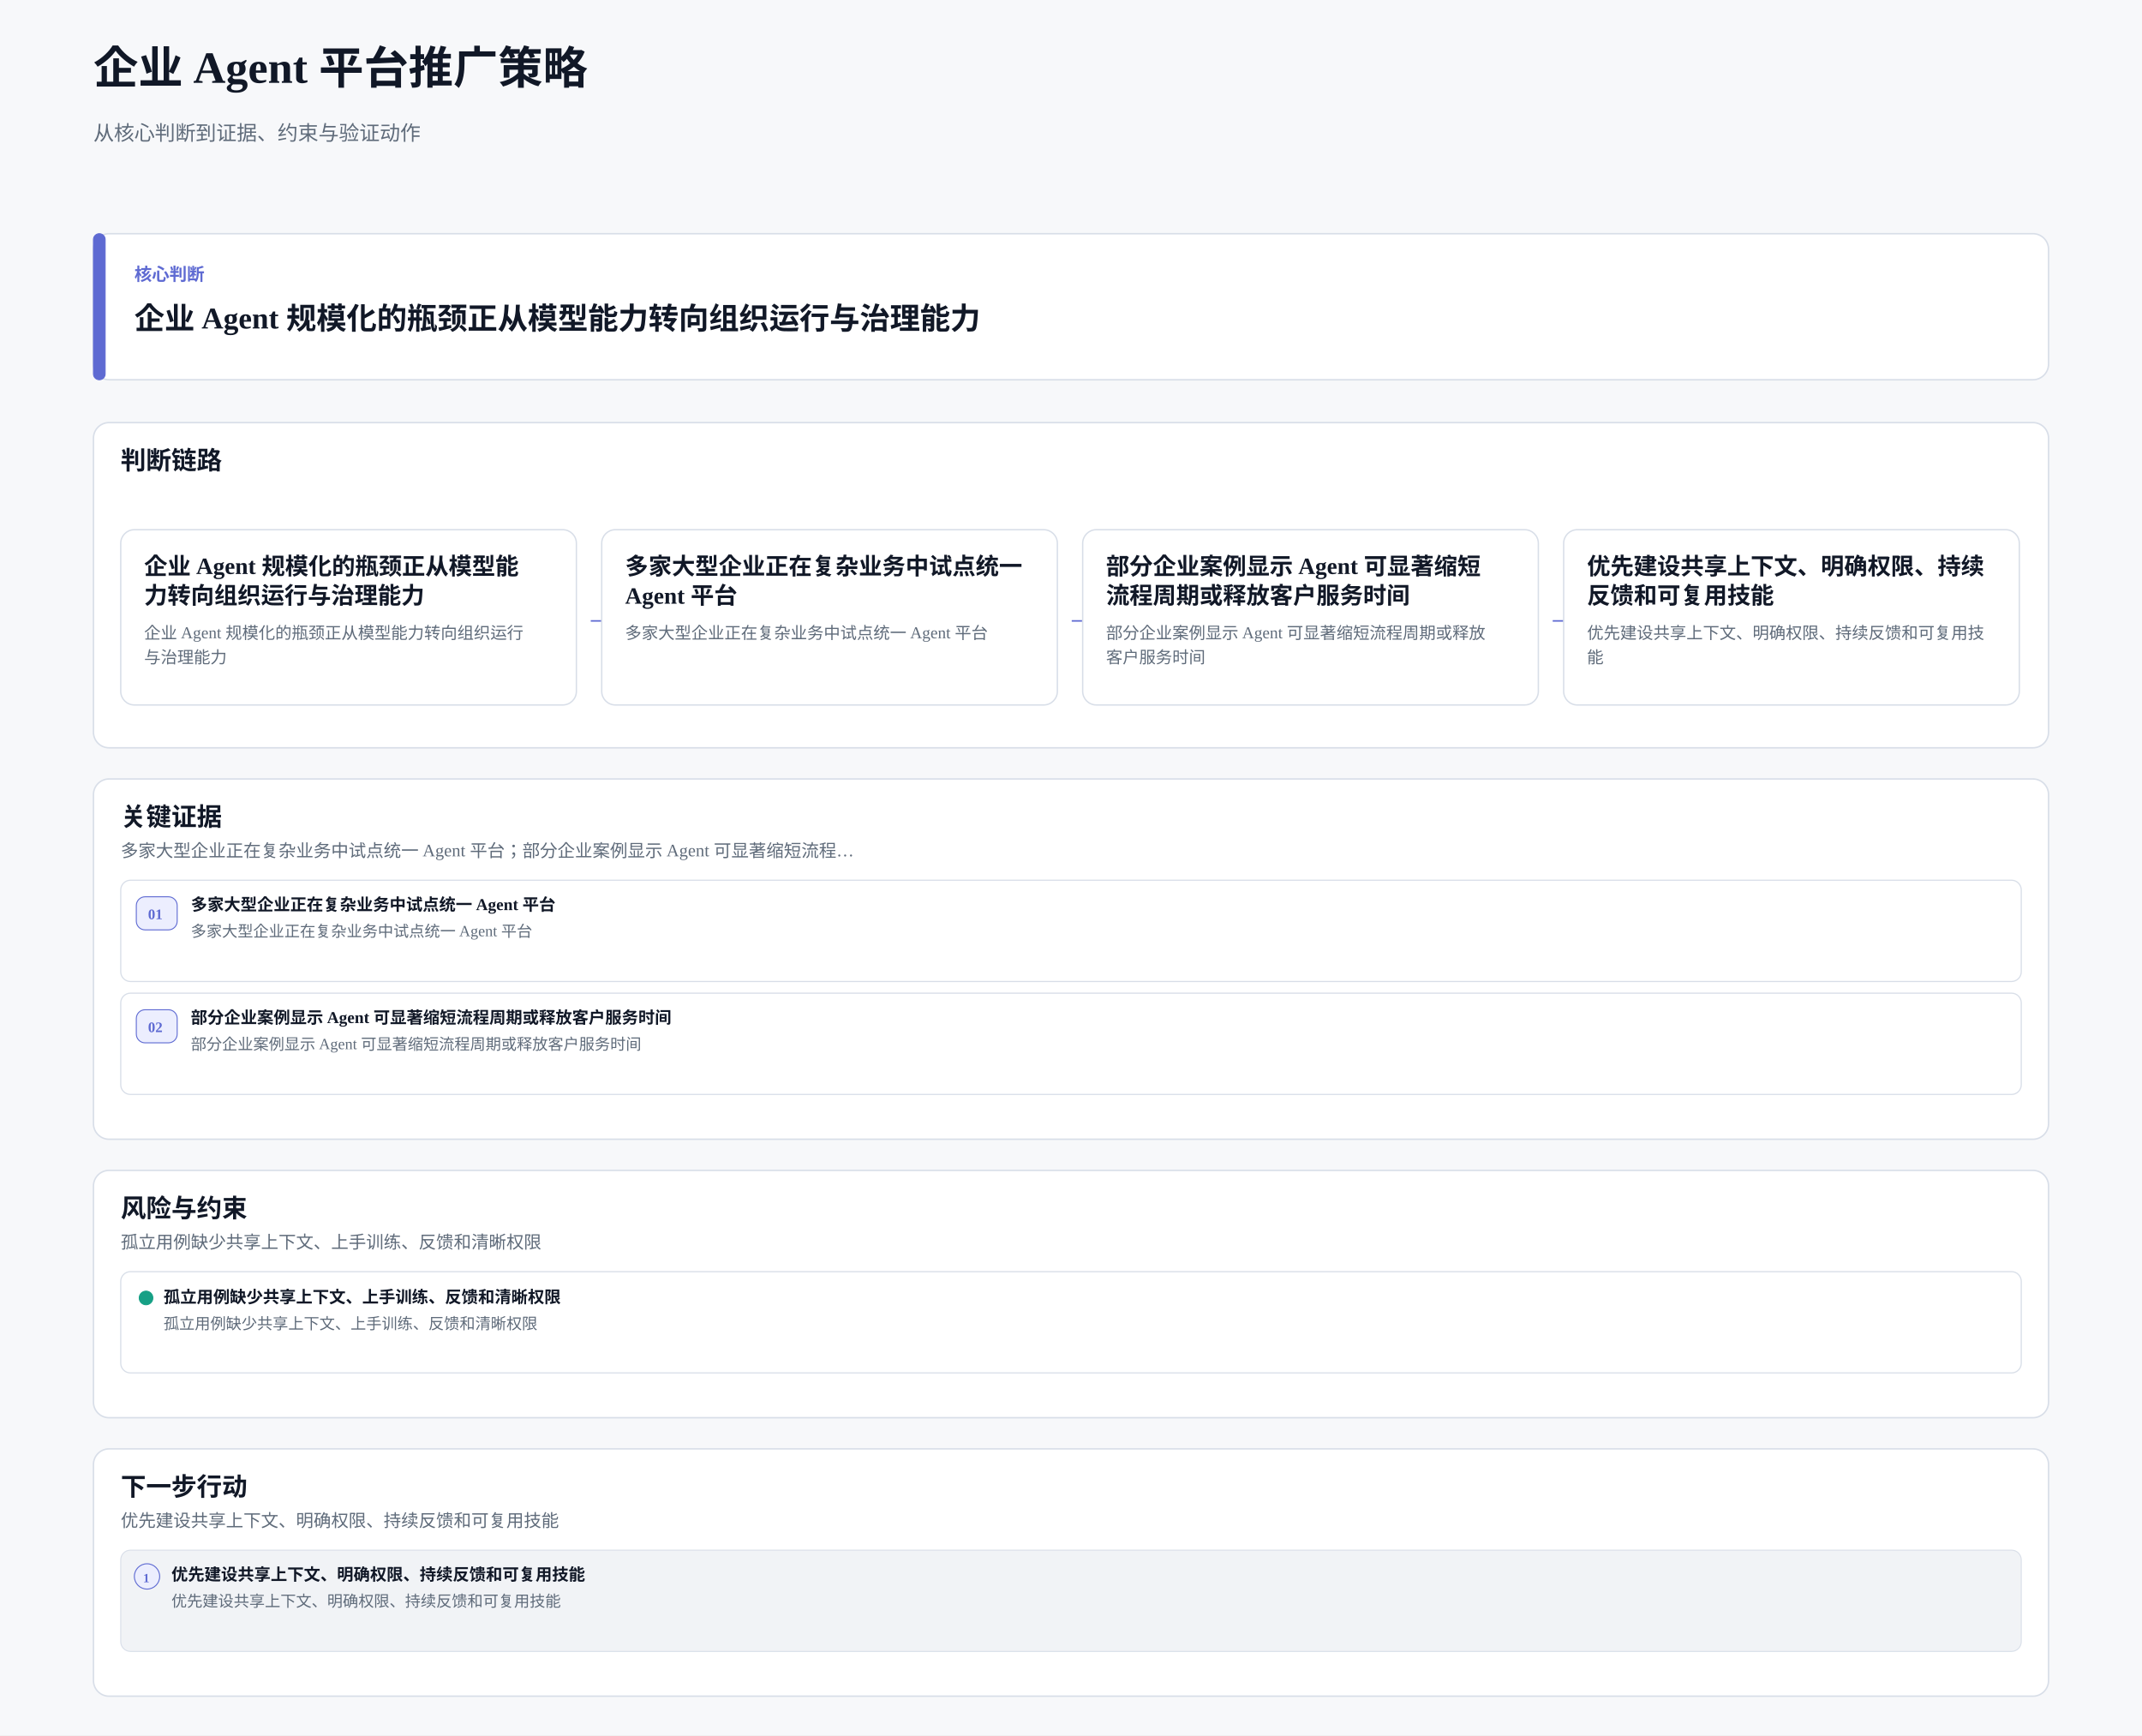
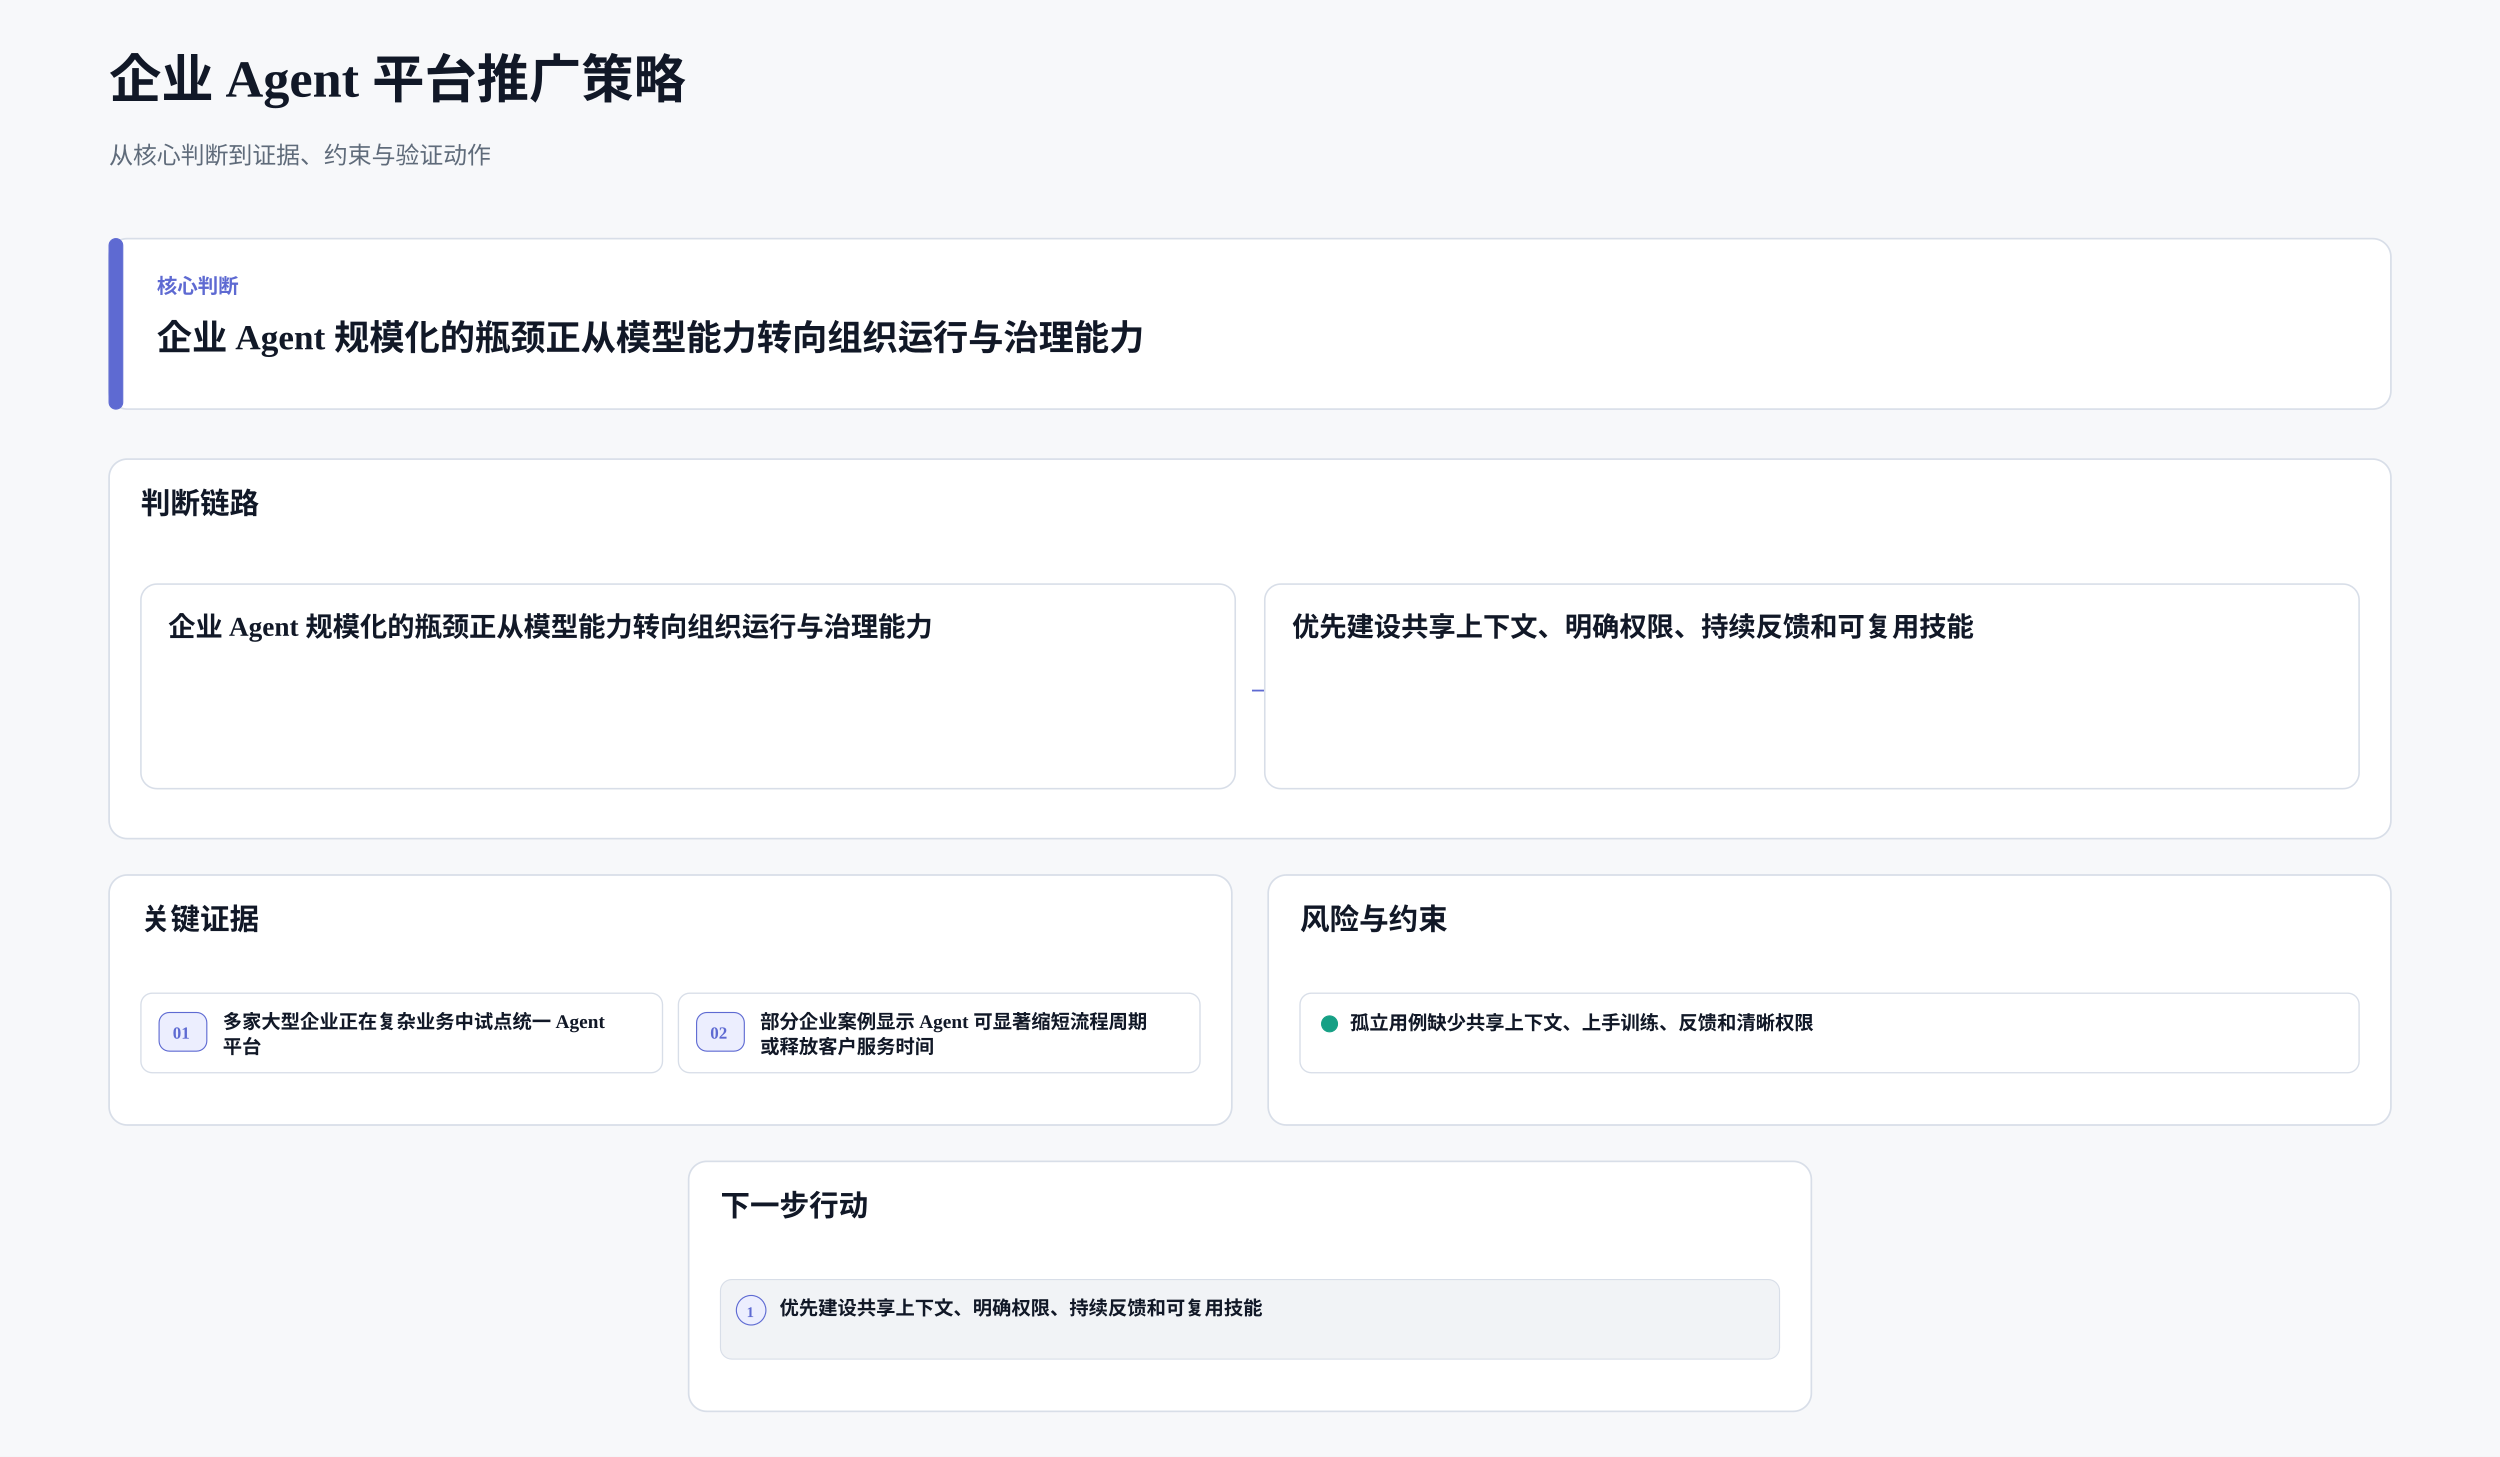
- <svg xmlns="http://www.w3.org/2000/svg" width="2200" height="1782" viewBox="0 0 2200 1782" data-layout-engine="v4" data-expression-mode="narrative-map">
-   <rect x="0" y="0" width="2200" height="1782" rx="0" fill="#F7F8FA" stroke="#F7F8FA" stroke-width="0" />
+ <svg xmlns="http://www.w3.org/2000/svg" width="2200" height="1282" viewBox="0 0 2200 1282" data-layout-engine="v4" data-layout="expression-canvas" data-pipeline-version="4.4" data-expression-mode="narrative-map" data-page-skeleton="left-right-argument">
+   <rect x="0" y="0" width="2200" height="1282" rx="0" fill="#F7F8FA" stroke="#F7F8FA" stroke-width="0" />
  <g>
-     <g data-v43-block="title" data-block-type="title" data-x="96" data-y="40" data-width="2008" data-height="200" data-column="full">
+     <g data-v43-block="title" data-block-type="title" data-x="96" data-y="40" data-width="2008" data-height="170" data-column="full">
      <text x="96" y="86" font-size="46" fill="#111827" font-weight="700">
        <tspan x="96" dy="0">企业 Agent 平台推广策略</tspan>
      </text>
      <text x="96" y="144" font-size="21" fill="#5F6B7A" font-weight="500">
        <tspan x="96" dy="0">从核心判断到证据、约束与验证动作</tspan>
      </text>
    </g>
-     <g data-v43-block="statement" data-block-type="statement" data-x="96" data-y="240" data-width="2008" data-height="150" data-column="full">
-       <rect x="96" y="240" width="2008" height="150" rx="16" fill="#FFFFFF" stroke="#D8DEE8" stroke-width="1.5" />
-       <rect x="96" y="240" width="12" height="150" rx="6" fill="#5E6AD2" stroke="#5E6AD2" stroke-width="1" />
-       <text x="138" y="288" font-size="18" fill="#5E6AD2" font-weight="700">
+     <g data-v43-block="statement" data-block-type="statement" data-x="96" data-y="210" data-width="2008" data-height="150" data-column="full">
+       <rect x="96" y="210" width="2008" height="150" rx="16" fill="#FFFFFF" stroke="#D8DEE8" stroke-width="1.5" />
+       <rect x="96" y="210" width="12" height="150" rx="6" fill="#5E6AD2" stroke="#5E6AD2" stroke-width="1" />
+       <text x="138" y="258" font-size="18" fill="#5E6AD2" font-weight="700">
        <tspan x="138" dy="0">核心判断</tspan>
      </text>
-       <text x="138" y="338" font-size="31" fill="#111827" font-weight="700">
+       <text x="138" y="308" font-size="31" fill="#111827" font-weight="700">
        <tspan x="138" dy="0">企业 Agent 规模化的瓶颈正从模型能力转向组织运行与治理能力</tspan>
      </text>
    </g>
-     <g data-v43-block="narrative-chain-1" data-block-type="narrative-chain" data-x="96" data-y="434" data-width="2008" data-height="334" data-column="full" data-row="0" data-span="12" data-row-alignment="filled" data-offset-span="0" data-density="medium" data-preferred-width="2008" data-text-units="236" data-item-count="4" data-item-layout="rows" data-layout-reason="directional-reading">
-       <rect x="96" y="434" width="2008" height="334" rx="16" fill="#FFFFFF" stroke="#D8DEE8" stroke-width="1.5" data-v4-block-card="true" />
-       <text x="124" y="482" font-size="26" fill="#111827" font-weight="700">
+     <g data-v43-block="narrative-chain-1" data-block-type="narrative-chain" data-x="96" data-y="404" data-width="2008" data-height="334" data-column="full" data-row="0" data-span="12" data-row-alignment="filled" data-offset-span="0" data-density="medium" data-preferred-width="2008" data-text-units="61" data-item-count="2" data-item-layout="rows" data-layout-reason="directional-reading">
+       <rect x="96" y="404" width="2008" height="334" rx="16" fill="#FFFFFF" stroke="#D8DEE8" stroke-width="1.5" data-v4-block-card="true" />
+       <text x="124" y="452" font-size="26" fill="#111827" font-weight="700">
        <tspan x="124" dy="0">判断链路</tspan>
      </text>
-       <rect x="124" y="544" width="468" height="180" rx="14" fill="#FFFFFF" stroke="#D8DEE8" stroke-width="1.4" />
-       <text x="148" y="590" font-size="24" fill="#111827" font-weight="700">
-         <tspan x="148" dy="0">企业 Agent 规模化的瓶颈正从模型能</tspan>
-         <tspan x="148" dy="30">力转向组织运行与治理能力</tspan>
+       <rect x="124" y="514" width="963" height="180" rx="14" fill="#FFFFFF" stroke="#D8DEE8" stroke-width="1.4" />
+       <text x="148" y="560" font-size="24" fill="#111827" font-weight="700">
+         <tspan x="148" dy="0">企业 Agent 规模化的瓶颈正从模型能力转向组织运行与治理能力</tspan>
      </text>
-       <text x="148" y="656" font-size="17" fill="#5F6B7A" font-weight="500">
-         <tspan x="148" dy="0">企业 Agent 规模化的瓶颈正从模型能力转向组织运行</tspan>
-         <tspan x="148" dy="25">与治理能力</tspan>
+       <text x="1094" y="614" font-size="38" fill="#5E6AD2" font-weight="700">
+         <tspan x="1094" dy="0">→</tspan>
      </text>
-       <text x="599" y="644" font-size="38" fill="#5E6AD2" font-weight="700">
-         <tspan x="599" dy="0">→</tspan>
-       </text>
-       <rect x="618" y="544" width="468" height="180" rx="14" fill="#FFFFFF" stroke="#D8DEE8" stroke-width="1.4" />
-       <text x="642" y="590" font-size="24" fill="#111827" font-weight="700">
-         <tspan x="642" dy="0">多家大型企业正在复杂业务中试点统一</tspan>
-         <tspan x="642" dy="30">Agent 平台</tspan>
-       </text>
-       <text x="642" y="656" font-size="17" fill="#5F6B7A" font-weight="500">
-         <tspan x="642" dy="0">多家大型企业正在复杂业务中试点统一 Agent 平台</tspan>
-       </text>
-       <text x="1093" y="644" font-size="38" fill="#5E6AD2" font-weight="700">
-         <tspan x="1093" dy="0">→</tspan>
-       </text>
-       <rect x="1112" y="544" width="468" height="180" rx="14" fill="#FFFFFF" stroke="#D8DEE8" stroke-width="1.4" />
-       <text x="1136" y="590" font-size="24" fill="#111827" font-weight="700">
-         <tspan x="1136" dy="0">部分企业案例显示 Agent 可显著缩短</tspan>
-         <tspan x="1136" dy="30">流程周期或释放客户服务时间</tspan>
-       </text>
-       <text x="1136" y="656" font-size="17" fill="#5F6B7A" font-weight="500">
-         <tspan x="1136" dy="0">部分企业案例显示 Agent 可显著缩短流程周期或释放</tspan>
-         <tspan x="1136" dy="25">客户服务时间</tspan>
-       </text>
-       <text x="1587" y="644" font-size="38" fill="#5E6AD2" font-weight="700">
-         <tspan x="1587" dy="0">→</tspan>
-       </text>
-       <rect x="1606" y="544" width="468" height="180" rx="14" fill="#FFFFFF" stroke="#D8DEE8" stroke-width="1.4" />
-       <text x="1630" y="590" font-size="24" fill="#111827" font-weight="700">
-         <tspan x="1630" dy="0">优先建设共享上下文、明确权限、持续</tspan>
-         <tspan x="1630" dy="30">反馈和可复用技能</tspan>
-       </text>
-       <text x="1630" y="656" font-size="17" fill="#5F6B7A" font-weight="500">
-         <tspan x="1630" dy="0">优先建设共享上下文、明确权限、持续反馈和可复用技</tspan>
-         <tspan x="1630" dy="25">能</tspan>
+       <rect x="1113" y="514" width="963" height="180" rx="14" fill="#FFFFFF" stroke="#D8DEE8" stroke-width="1.4" />
+       <text x="1137" y="560" font-size="24" fill="#111827" font-weight="700">
+         <tspan x="1137" dy="0">优先建设共享上下文、明确权限、持续反馈和可复用技能</tspan>
      </text>
    </g>
-     <g data-v43-block="evidence-list-2" data-block-type="evidence-list" data-x="96" data-y="800" data-width="2008" data-height="370" data-column="full" data-component-variant="evidence-tiles" data-row="1" data-span="12" data-row-alignment="filled" data-offset-span="0" data-density="dense" data-preferred-width="2008" data-text-units="172" data-item-count="2" data-item-layout="rows" data-layout-reason="long-explanatory-items">
-       <rect x="96" y="800" width="2008" height="370" rx="16" fill="#FFFFFF" stroke="#D8DEE8" stroke-width="1.5" data-v4-block-card="true" />
-       <text x="124" y="848" font-size="26" fill="#111827" font-weight="700">
+     <g data-v43-block="evidence-list-2" data-block-type="evidence-list" data-x="96" data-y="770" data-width="988" data-height="220" data-column="left" data-component-variant="evidence-tiles" data-row="1" data-span="6" data-row-alignment="filled" data-offset-span="0" data-density="medium" data-preferred-width="988" data-text-units="63" data-item-count="2" data-item-layout="grid-2" data-layout-reason="left-right-argument-paired-region">
+       <rect x="96" y="770" width="988" height="220" rx="16" fill="#FFFFFF" stroke="#D8DEE8" stroke-width="1.5" data-v4-block-card="true" />
+       <text x="124" y="818" font-size="26" fill="#111827" font-weight="700">
        <tspan x="124" dy="0">关键证据</tspan>
      </text>
-       <text x="124" y="880" font-size="18" fill="#5F6B7A" font-weight="500">
-         <tspan x="124" dy="0">多家大型企业正在复杂业务中试点统一 Agent 平台；部分企业案例显示 Agent 可显著缩短流程…</tspan>
-       </text>
-       <rect x="124" y="904" width="1952" height="104" rx="10" fill="#FFFFFF" stroke="#D8DEE8" stroke-width="1.2" data-v4-evidence-item="0" />
-       <rect x="140" y="921" width="42" height="34" rx="9" fill="#ECEEFE" stroke="#5E6AD2" stroke-width="1" />
-       <text x="152" y="944" font-size="15" fill="#5E6AD2" font-weight="700">
+       <rect x="124" y="874" width="459" height="70" rx="10" fill="#FFFFFF" stroke="#D8DEE8" stroke-width="1.2" data-v4-evidence-item="0" />
+       <rect x="140" y="891" width="42" height="34" rx="9" fill="#ECEEFE" stroke="#5E6AD2" stroke-width="1" />
+       <text x="152" y="914" font-size="15" fill="#5E6AD2" font-weight="700">
        <tspan x="152" dy="0">01</tspan>
      </text>
-       <text x="196" y="935" font-size="17" fill="#111827" font-weight="700">
-         <tspan x="196" dy="0">多家大型企业正在复杂业务中试点统一 Agent 平台</tspan>
+       <text x="196" y="905" font-size="17" fill="#111827" font-weight="700">
+         <tspan x="196" dy="0">多家大型企业正在复杂业务中试点统一 Agent</tspan>
+         <tspan x="196" dy="22">平台</tspan>
      </text>
-       <text x="196" y="962" font-size="16" fill="#5F6B7A" font-weight="500">
-         <tspan x="196" dy="0">多家大型企业正在复杂业务中试点统一 Agent 平台</tspan>
+       <rect x="597" y="874" width="459" height="70" rx="10" fill="#FFFFFF" stroke="#D8DEE8" stroke-width="1.2" data-v4-evidence-item="1" />
+       <rect x="613" y="891" width="42" height="34" rx="9" fill="#ECEEFE" stroke="#5E6AD2" stroke-width="1" />
+       <text x="625" y="914" font-size="15" fill="#5E6AD2" font-weight="700">
+         <tspan x="625" dy="0">02</tspan>
      </text>
-       <rect x="124" y="1020" width="1952" height="104" rx="10" fill="#FFFFFF" stroke="#D8DEE8" stroke-width="1.2" data-v4-evidence-item="1" />
-       <rect x="140" y="1037" width="42" height="34" rx="9" fill="#ECEEFE" stroke="#5E6AD2" stroke-width="1" />
-       <text x="152" y="1060" font-size="15" fill="#5E6AD2" font-weight="700">
-         <tspan x="152" dy="0">02</tspan>
-       </text>
-       <text x="196" y="1051" font-size="17" fill="#111827" font-weight="700">
-         <tspan x="196" dy="0">部分企业案例显示 Agent 可显著缩短流程周期或释放客户服务时间</tspan>
-       </text>
-       <text x="196" y="1078" font-size="16" fill="#5F6B7A" font-weight="500">
-         <tspan x="196" dy="0">部分企业案例显示 Agent 可显著缩短流程周期或释放客户服务时间</tspan>
+       <text x="669" y="905" font-size="17" fill="#111827" font-weight="700">
+         <tspan x="669" dy="0">部分企业案例显示 Agent 可显著缩短流程周期</tspan>
+         <tspan x="669" dy="22">或释放客户服务时间</tspan>
      </text>
    </g>
-     <g data-v43-block="risk-list-3" data-block-type="risk-list" data-x="96" data-y="1202" data-width="2008" data-height="254" data-column="full" data-component-variant="risk-cluster" data-row="2" data-span="12" data-row-alignment="filled" data-offset-span="0" data-density="dense" data-preferred-width="2008" data-text-units="77" data-item-count="1" data-item-layout="rows" data-layout-reason="long-explanatory-items">
-       <rect x="96" y="1202" width="2008" height="254" rx="16" fill="#FFFFFF" stroke="#D8DEE8" stroke-width="1.5" data-v4-block-card="true" />
-       <text x="124" y="1250" font-size="26" fill="#111827" font-weight="700">
-         <tspan x="124" dy="0">风险与约束</tspan>
+     <g data-v43-block="risk-list-3" data-block-type="risk-list" data-x="1116" data-y="770" data-width="988" data-height="220" data-column="right" data-component-variant="risk-cluster" data-row="1" data-span="6" data-row-alignment="filled" data-offset-span="0" data-density="medium" data-preferred-width="988" data-text-units="29" data-item-count="1" data-item-layout="rows" data-layout-reason="left-right-argument-paired-region">
+       <rect x="1116" y="770" width="988" height="220" rx="16" fill="#FFFFFF" stroke="#D8DEE8" stroke-width="1.5" data-v4-block-card="true" />
+       <text x="1144" y="818" font-size="26" fill="#111827" font-weight="700">
+         <tspan x="1144" dy="0">风险与约束</tspan>
      </text>
-       <text x="124" y="1282" font-size="18" fill="#5F6B7A" font-weight="500">
-         <tspan x="124" dy="0">孤立用例缺少共享上下文、上手训练、反馈和清晰权限</tspan>
-       </text>
-       <rect x="124" y="1306" width="1952" height="104" rx="10" fill="#FFFFFF" stroke="#D8DEE8" stroke-width="1.2" data-v4-risk-item="0" />
-       <circle cx="150" cy="1333" r="7" fill="#16A085" stroke="#16A085" stroke-width="1" />
-       <text x="168" y="1338" font-size="17" fill="#111827" font-weight="700">
-         <tspan x="168" dy="0">孤立用例缺少共享上下文、上手训练、反馈和清晰权限</tspan>
-       </text>
-       <text x="168" y="1365" font-size="16" fill="#5F6B7A" font-weight="500">
-         <tspan x="168" dy="0">孤立用例缺少共享上下文、上手训练、反馈和清晰权限</tspan>
+       <rect x="1144" y="874" width="932" height="70" rx="10" fill="#FFFFFF" stroke="#D8DEE8" stroke-width="1.2" data-v4-risk-item="0" />
+       <circle cx="1170" cy="901" r="7" fill="#16A085" stroke="#16A085" stroke-width="1" />
+       <text x="1188" y="906" font-size="17" fill="#111827" font-weight="700">
+         <tspan x="1188" dy="0">孤立用例缺少共享上下文、上手训练、反馈和清晰权限</tspan>
      </text>
    </g>
-     <g data-v43-block="action-list-4" data-block-type="action-list" data-x="96" data-y="1488" data-width="2008" data-height="254" data-column="full" data-component-variant="action-checklist" data-row="3" data-span="12" data-row-alignment="filled" data-offset-span="0" data-density="dense" data-preferred-width="2008" data-text-units="80" data-item-count="1" data-item-layout="rows" data-layout-reason="long-explanatory-items">
-       <rect x="96" y="1488" width="2008" height="254" rx="16" fill="#FFFFFF" stroke="#D8DEE8" stroke-width="1.5" data-v4-block-card="true" />
-       <text x="124" y="1536" font-size="26" fill="#111827" font-weight="700">
-         <tspan x="124" dy="0">下一步行动</tspan>
+     <g data-v43-block="action-list-4" data-block-type="action-list" data-x="606" data-y="1022" data-width="988" data-height="220" data-column="center" data-component-variant="action-checklist" data-row="2" data-span="6" data-row-alignment="centered" data-offset-span="3" data-density="medium" data-preferred-width="988" data-text-units="30" data-item-count="1" data-item-layout="rows" data-layout-reason="left-right-argument-paired-region">
+       <rect x="606" y="1022" width="988" height="220" rx="16" fill="#FFFFFF" stroke="#D8DEE8" stroke-width="1.5" data-v4-block-card="true" />
+       <text x="634" y="1070" font-size="26" fill="#111827" font-weight="700">
+         <tspan x="634" dy="0">下一步行动</tspan>
      </text>
-       <text x="124" y="1568" font-size="18" fill="#5F6B7A" font-weight="500">
-         <tspan x="124" dy="0">优先建设共享上下文、明确权限、持续反馈和可复用技能</tspan>
+       <rect x="634" y="1126" width="932" height="70" rx="10" fill="#F1F3F6" stroke="#D8DEE8" stroke-width="1" data-v4-action-item="0" />
+       <circle cx="661" cy="1153" r="13" fill="#ECEEFE" stroke="#5E6AD2" stroke-width="1" />
+       <text x="657" y="1159" font-size="13" fill="#5E6AD2" font-weight="700">
+         <tspan x="657" dy="0">1</tspan>
      </text>
-       <rect x="124" y="1592" width="1952" height="104" rx="10" fill="#F1F3F6" stroke="#D8DEE8" stroke-width="1" data-v4-action-item="0" />
-       <circle cx="151" cy="1619" r="13" fill="#ECEEFE" stroke="#5E6AD2" stroke-width="1" />
-       <text x="147" y="1625" font-size="13" fill="#5E6AD2" font-weight="700">
-         <tspan x="147" dy="0">1</tspan>
-       </text>
-       <text x="176" y="1623" font-size="17" fill="#111827" font-weight="700">
-         <tspan x="176" dy="0">优先建设共享上下文、明确权限、持续反馈和可复用技能</tspan>
-       </text>
-       <text x="176" y="1650" font-size="16" fill="#5F6B7A" font-weight="500">
-         <tspan x="176" dy="0">优先建设共享上下文、明确权限、持续反馈和可复用技能</tspan>
+       <text x="686" y="1157" font-size="17" fill="#111827" font-weight="700">
+         <tspan x="686" dy="0">优先建设共享上下文、明确权限、持续反馈和可复用技能</tspan>
      </text>
    </g>
  </g>
</svg>
